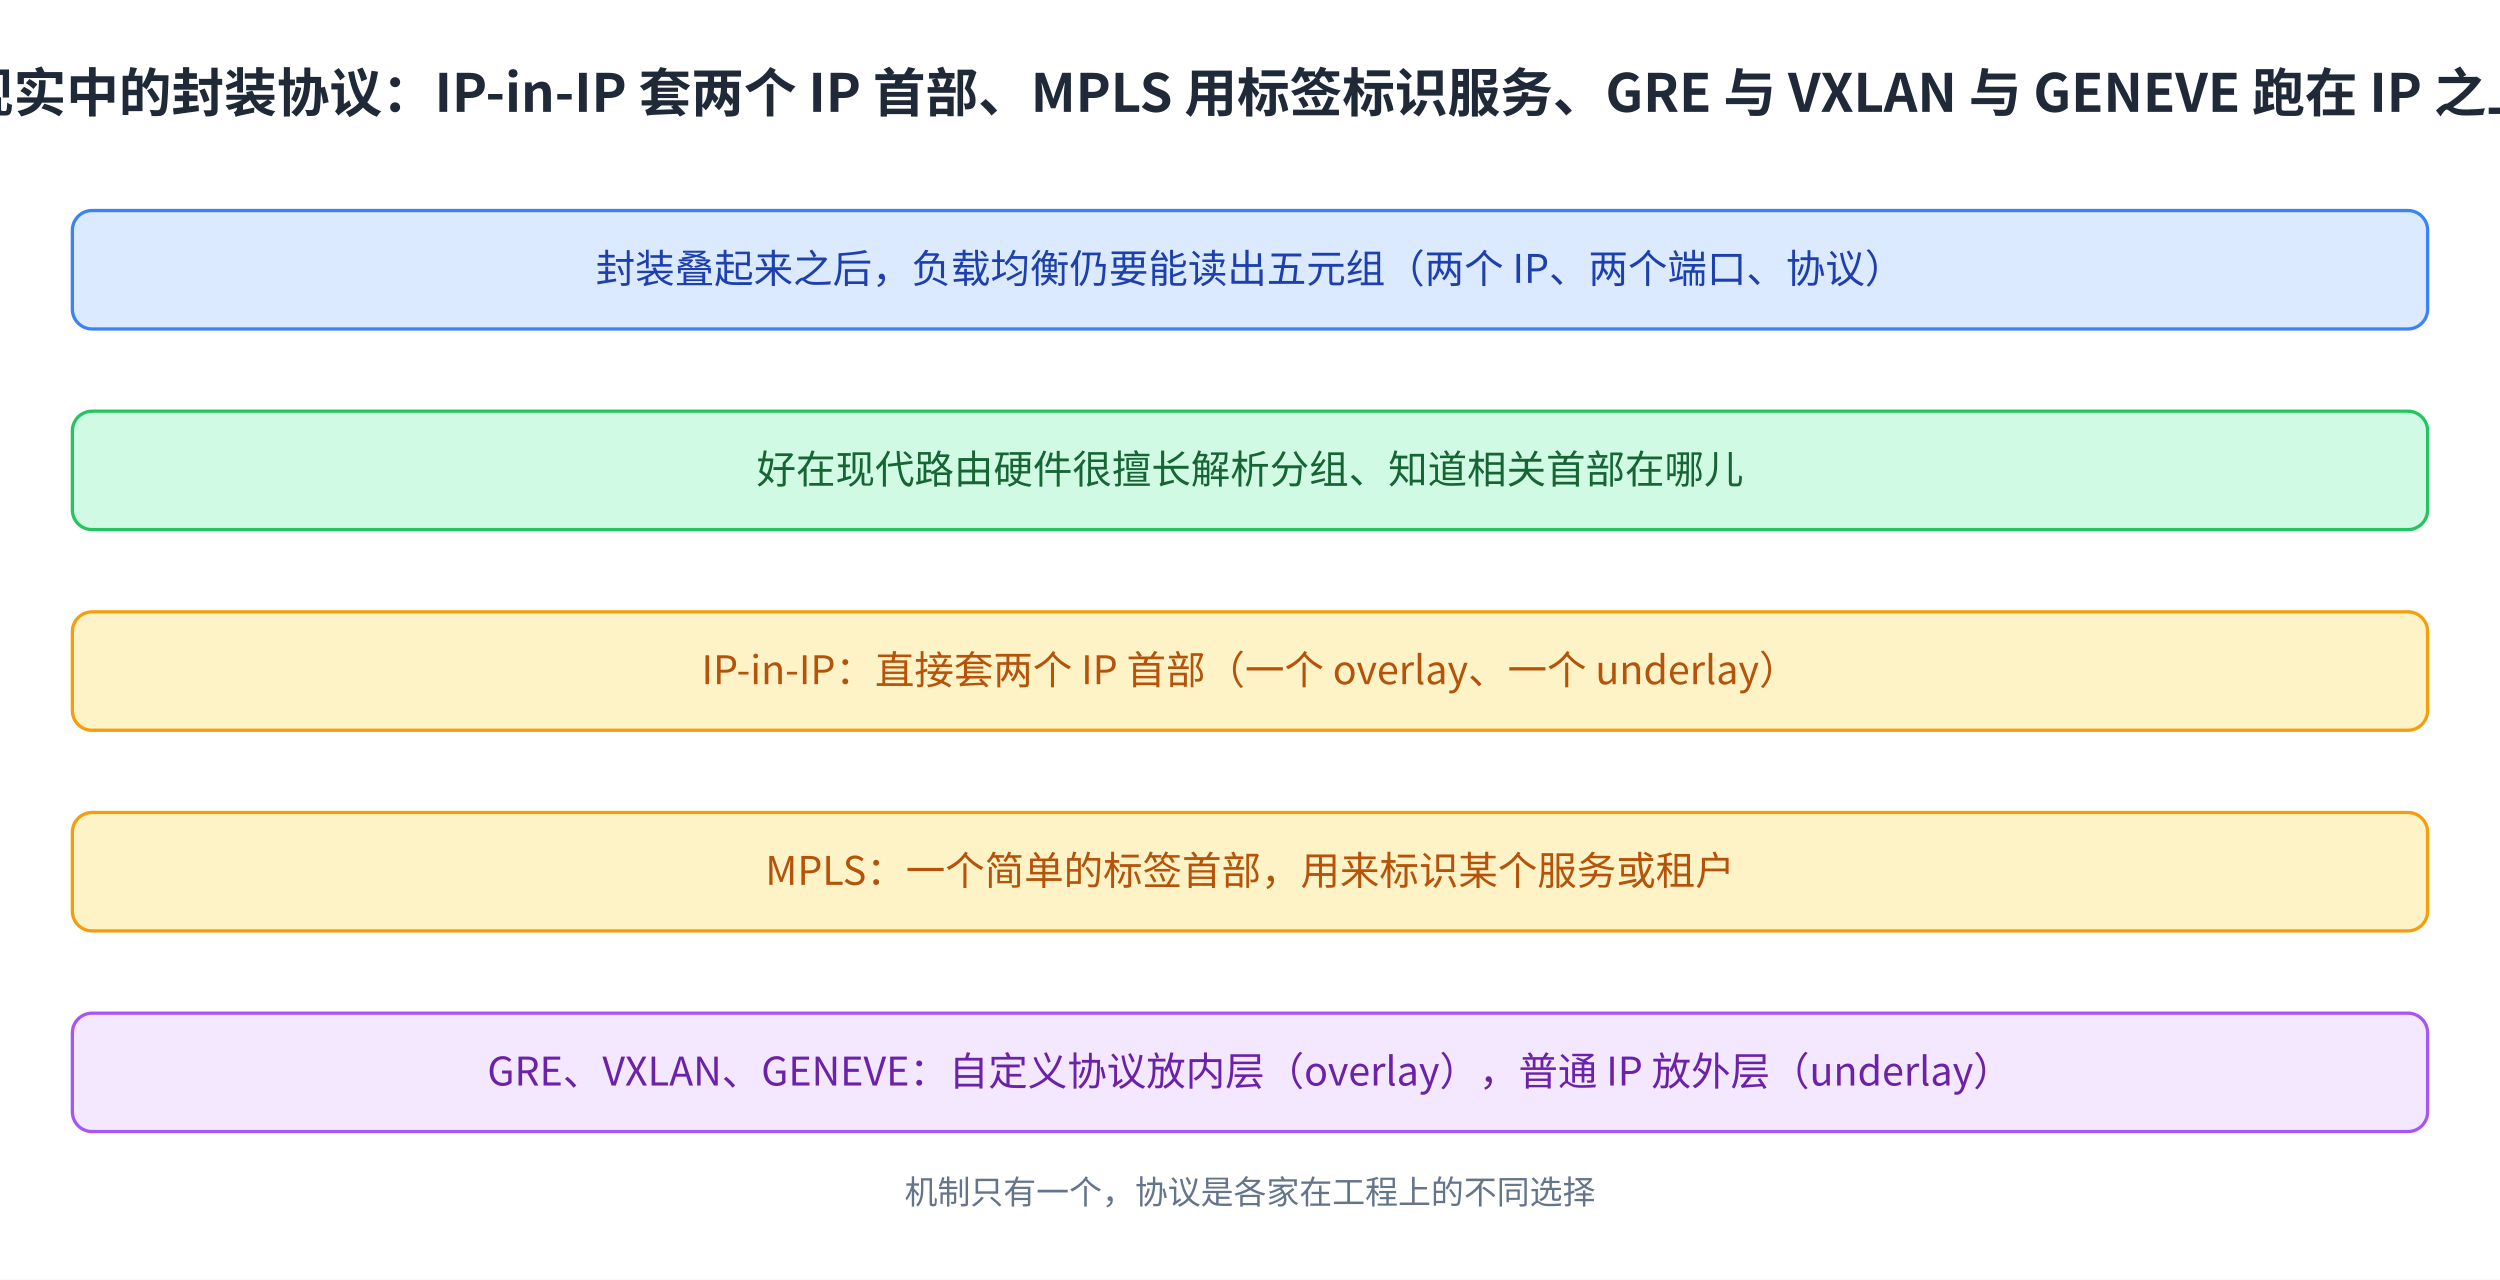
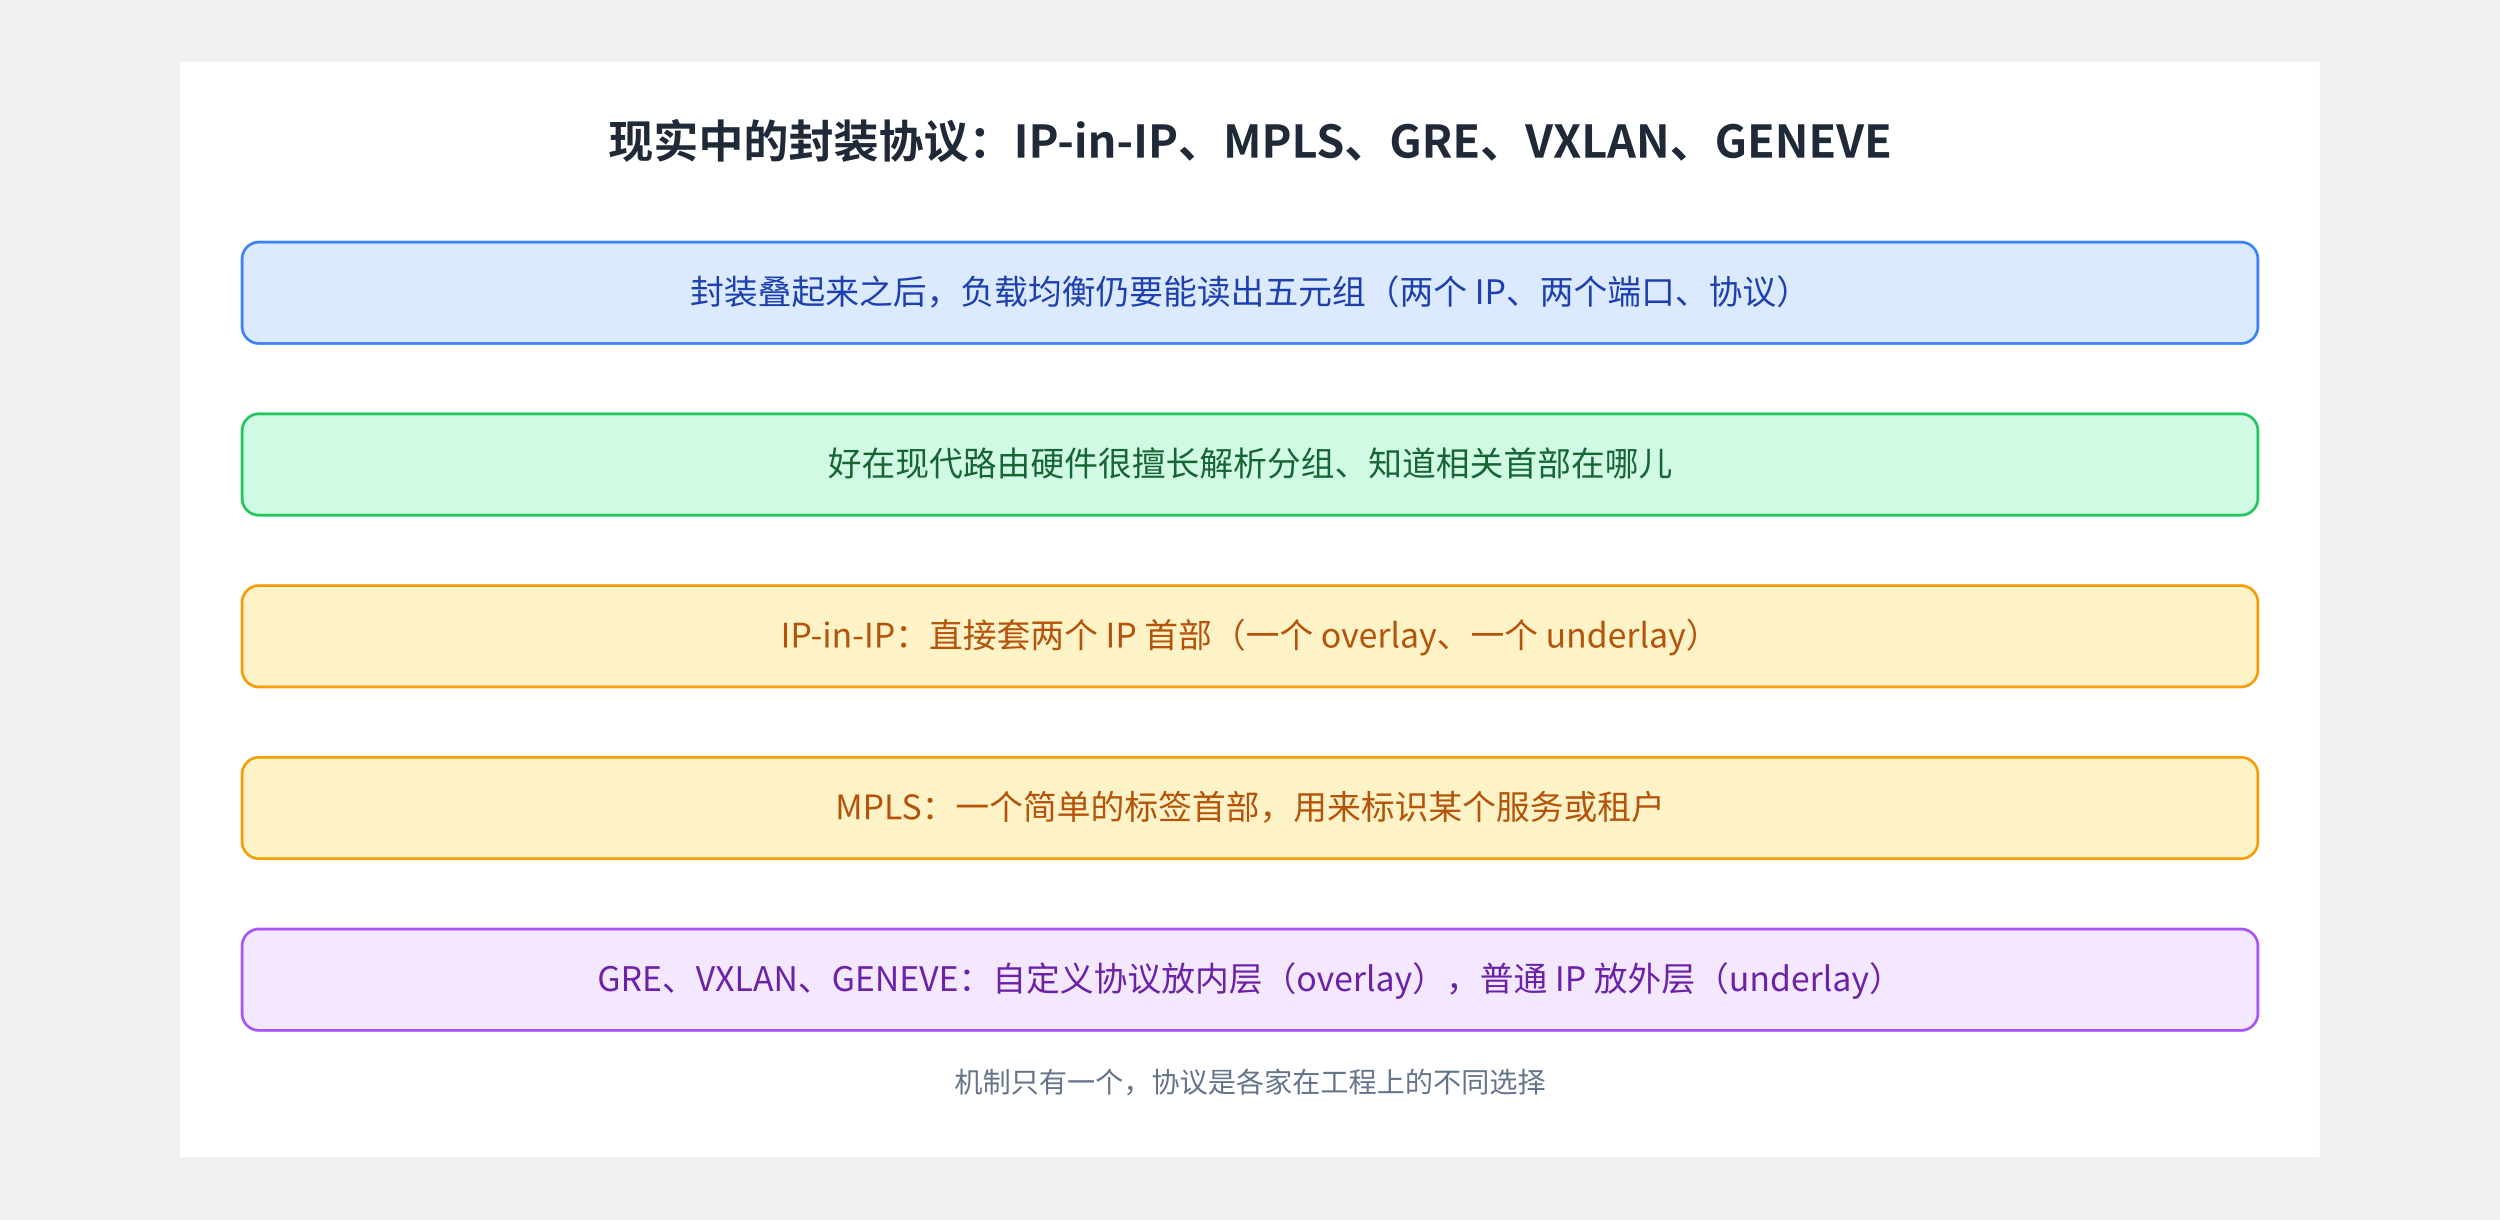
- <svg xmlns="http://www.w3.org/2000/svg" viewBox="0 0 760 389" width="760" height="389" role="img" aria-labelledby="fig-virt-9-protocols-title fig-virt-9-protocols-desc">
+ <svg xmlns="http://www.w3.org/2000/svg" viewBox="0 0 888 433" width="888" height="433" role="img" aria-labelledby="fig-virt-9-protocols-title fig-virt-9-protocols-desc">
  <defs>
    <style>
      text { font-family: 'PingFang SC', 'Microsoft YaHei', 'Noto Sans CJK SC', system-ui, sans-serif; }
    </style>
    <marker id="arrow" markerWidth="8" markerHeight="8" refX="2" refY="4" orient="auto" markerUnits="userSpaceOnUse">
      <path d="M0,0 L8,4 L0,8 L2,4 z" fill="#64748b" />
    </marker>
  </defs>
-   <rect x="0" y="0" width="760" height="389" fill="#ffffff" />
-   <text x="380" y="34" font-size="16" font-weight="600" fill="#1f2937" text-anchor="middle">现实中的封装协议：IP-in-IP 套两个 IP 首部、MPLS 用标签标识服务、GRE 与 VXLAN 与 GENEVE 跑在 IP 之上</text>
-   <rect x="22" y="64" width="716" height="36" rx="6" fill="#dbeafe" stroke="#3b82f6" />
-   <text x="380" y="86" font-size="12" fill="#1e40af" text-anchor="middle">封装叠起来之后，负载均衡仍要能读出五元组（两个 IP、两个端口、协议）</text>
-   <rect x="22" y="125" width="716" height="36" rx="6" fill="#d1fae5" stroke="#22c55e" />
-   <text x="380" y="147" font-size="12" fill="#166534" text-anchor="middle">好在现代路由硬件很擅长解析分组、知道相关首部在哪儿</text>
-   <rect x="22" y="186" width="716" height="36" rx="6" fill="#fef3c7" stroke="#f59e0b" />
-   <text x="380" y="208" font-size="12" fill="#b45309" text-anchor="middle">IP-in-IP：直接套两个 IP 首部（一个 overlay、一个 underlay）</text>
-   <rect x="22" y="247" width="716" height="36" rx="6" fill="#fef3c7" stroke="#f59e0b" />
-   <text x="380" y="269" font-size="12" fill="#b45309" text-anchor="middle">MPLS：一个简单的标签首部，用来标识某个服务或租户</text>
-   <rect x="22" y="308" width="716" height="36" rx="6" fill="#f3e8ff" stroke="#a855f7" />
-   <text x="380" y="330" font-size="12" fill="#6b21a8" text-anchor="middle">GRE、VXLAN、GENEVE：自定义协议放内层（overlay），普通 IP 放外层（underlay）</text>
-   <text x="380" y="366" font-size="10" fill="#64748b" text-anchor="middle">机制只有一个，协议是各家在工程上的不同选择</text>
+   <g transform="translate(64,22)">
+     <rect x="0" y="0" width="760" height="389" fill="#ffffff" />
+     <text x="380" y="34" font-size="16" font-weight="600" fill="#1f2937" text-anchor="middle">现实中的封装协议：IP-in-IP、MPLS、GRE、VXLAN、GENEVE</text>
+     <rect x="22" y="64" width="716" height="36" rx="6" fill="#dbeafe" stroke="#3b82f6" />
+     <text x="380" y="86" font-size="12" fill="#1e40af" text-anchor="middle">封装叠起来之后，负载均衡仍要能读出五元组（两个 IP、两个端口、协议）</text>
+     <rect x="22" y="125" width="716" height="36" rx="6" fill="#d1fae5" stroke="#22c55e" />
+     <text x="380" y="147" font-size="12" fill="#166534" text-anchor="middle">好在现代路由硬件很擅长解析分组、知道相关首部在哪儿</text>
+     <rect x="22" y="186" width="716" height="36" rx="6" fill="#fef3c7" stroke="#f59e0b" />
+     <text x="380" y="208" font-size="12" fill="#b45309" text-anchor="middle">IP-in-IP：直接套两个 IP 首部（一个 overlay、一个 underlay）</text>
+     <rect x="22" y="247" width="716" height="36" rx="6" fill="#fef3c7" stroke="#f59e0b" />
+     <text x="380" y="269" font-size="12" fill="#b45309" text-anchor="middle">MPLS：一个简单的标签首部，用来标识某个服务或租户</text>
+     <rect x="22" y="308" width="716" height="36" rx="6" fill="#f3e8ff" stroke="#a855f7" />
+     <text x="380" y="330" font-size="12" fill="#6b21a8" text-anchor="middle">GRE、VXLAN、GENEVE：自定义协议放内层（overlay），普通 IP 放外层（underlay）</text>
+     <text x="380" y="366" font-size="10" fill="#64748b" text-anchor="middle">机制只有一个，协议是各家在工程上的不同选择</text>
+   </g>
</svg>
